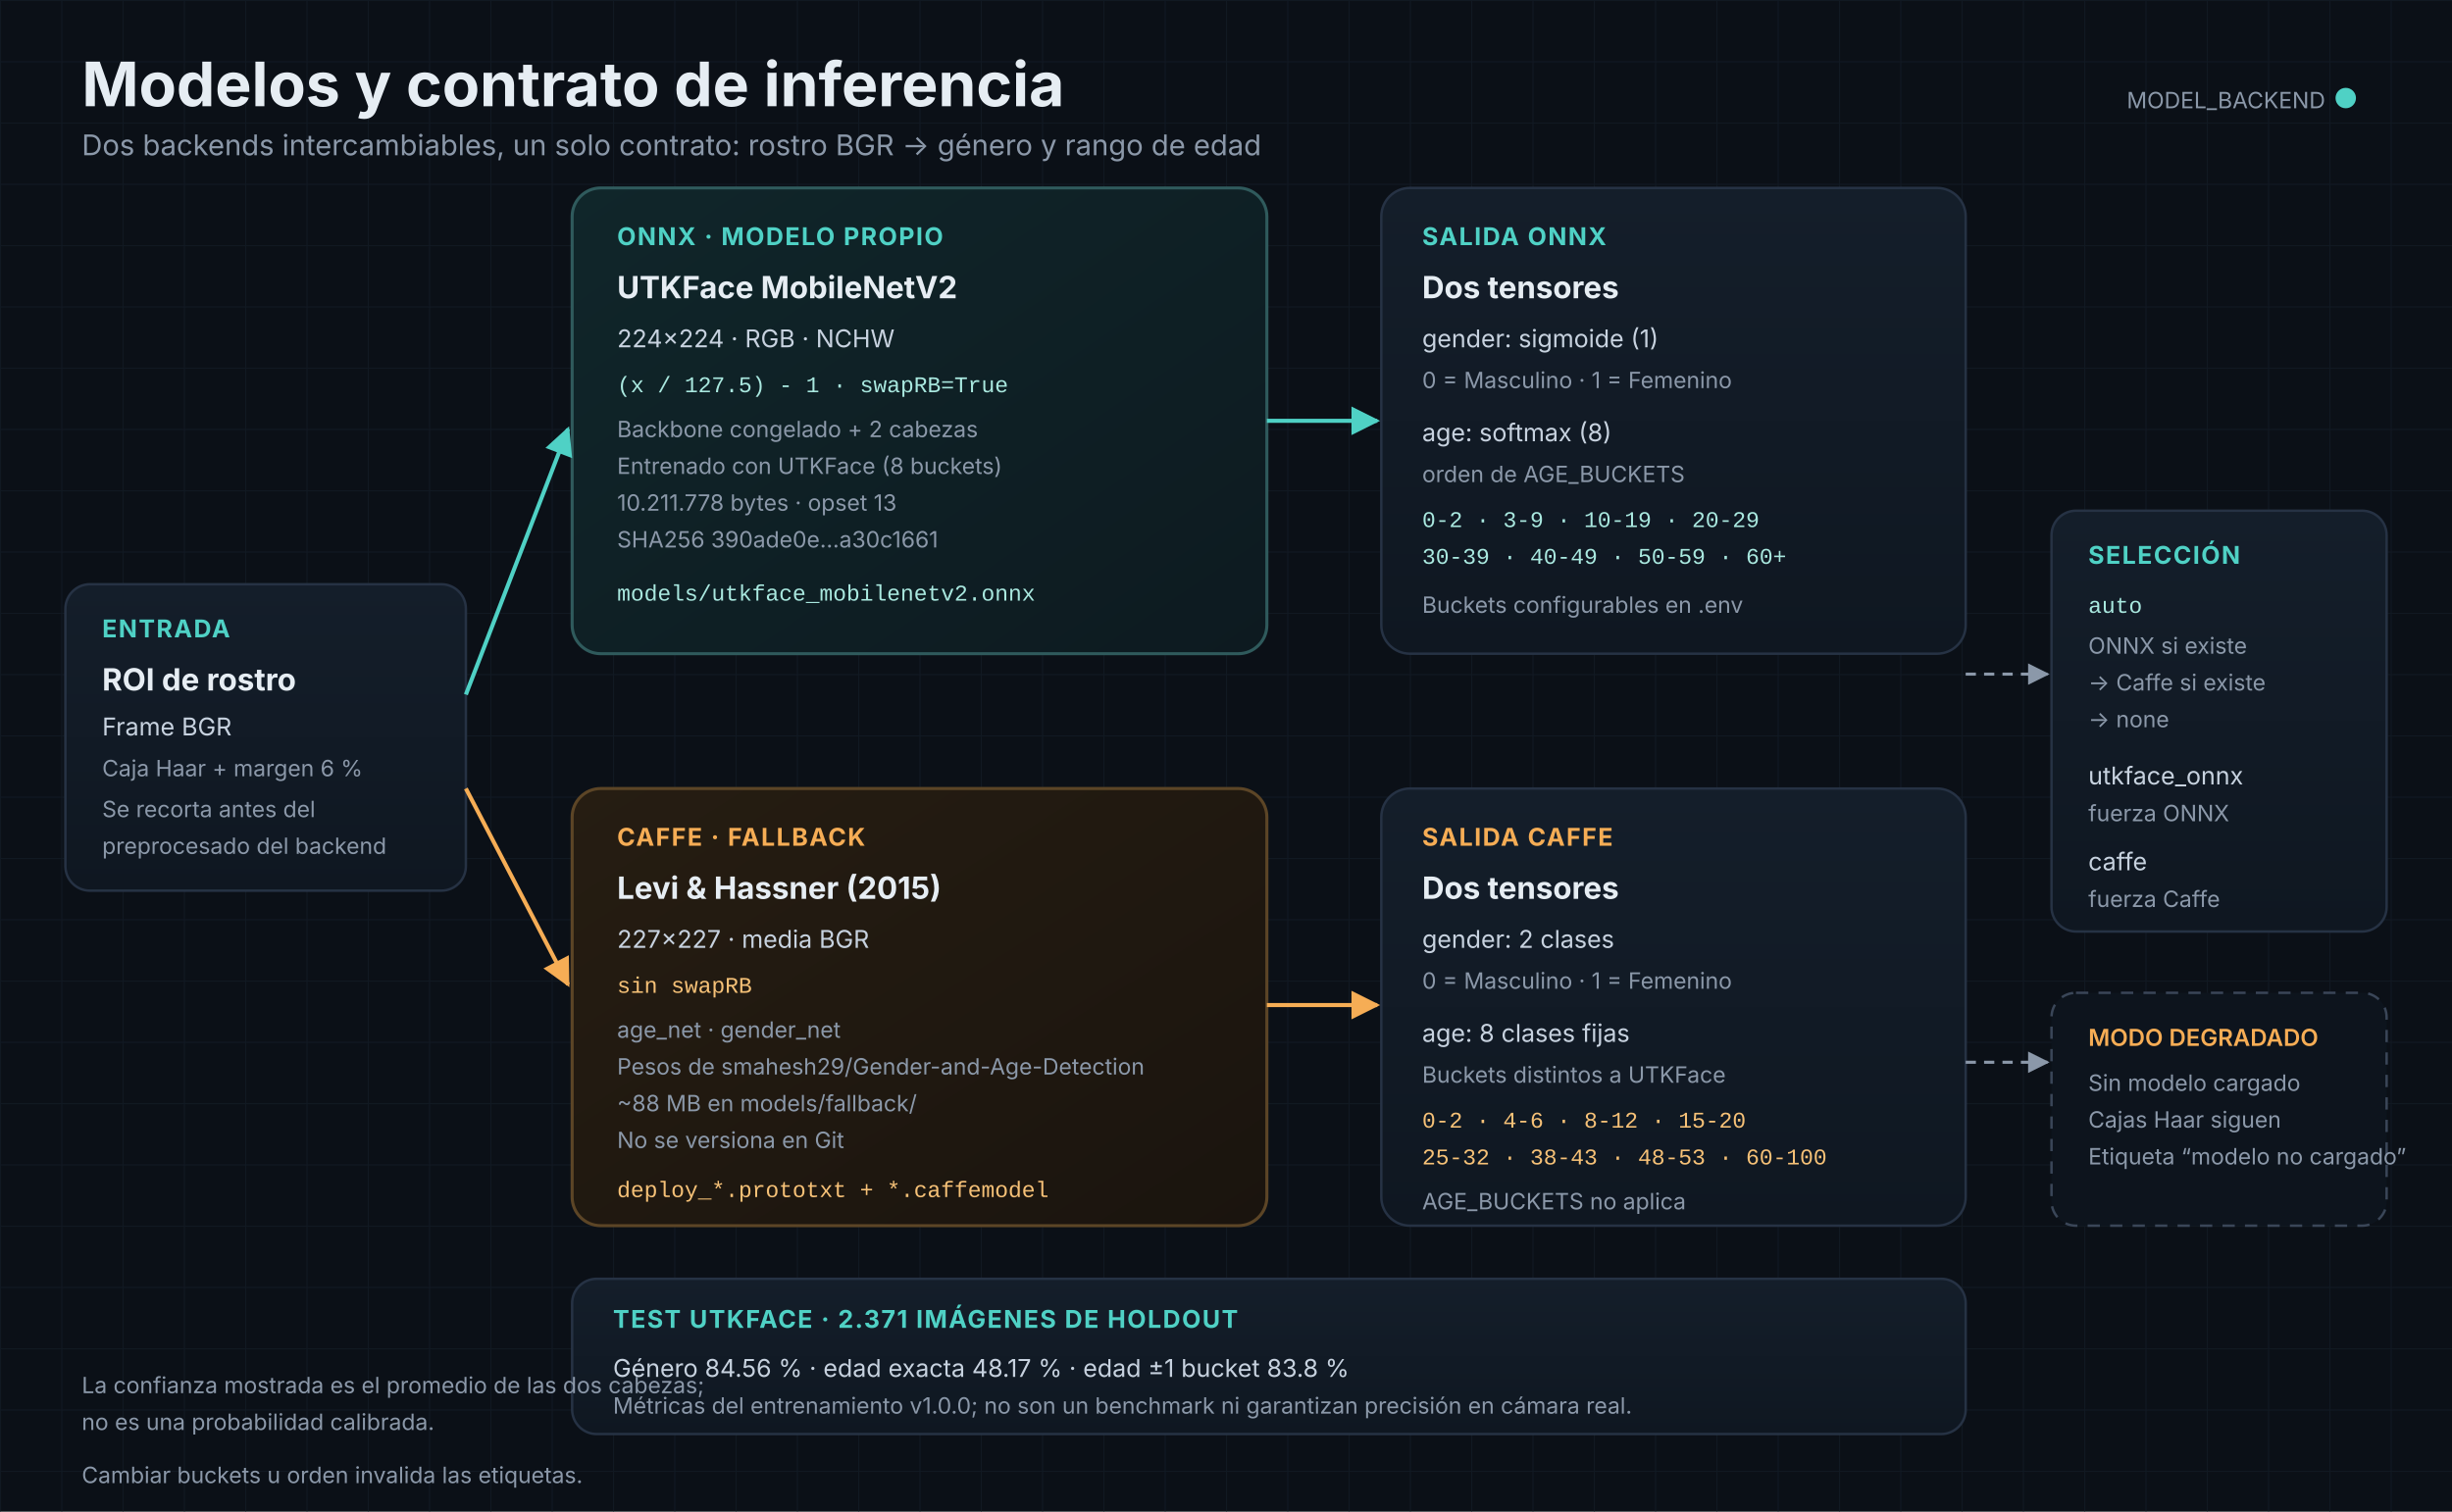
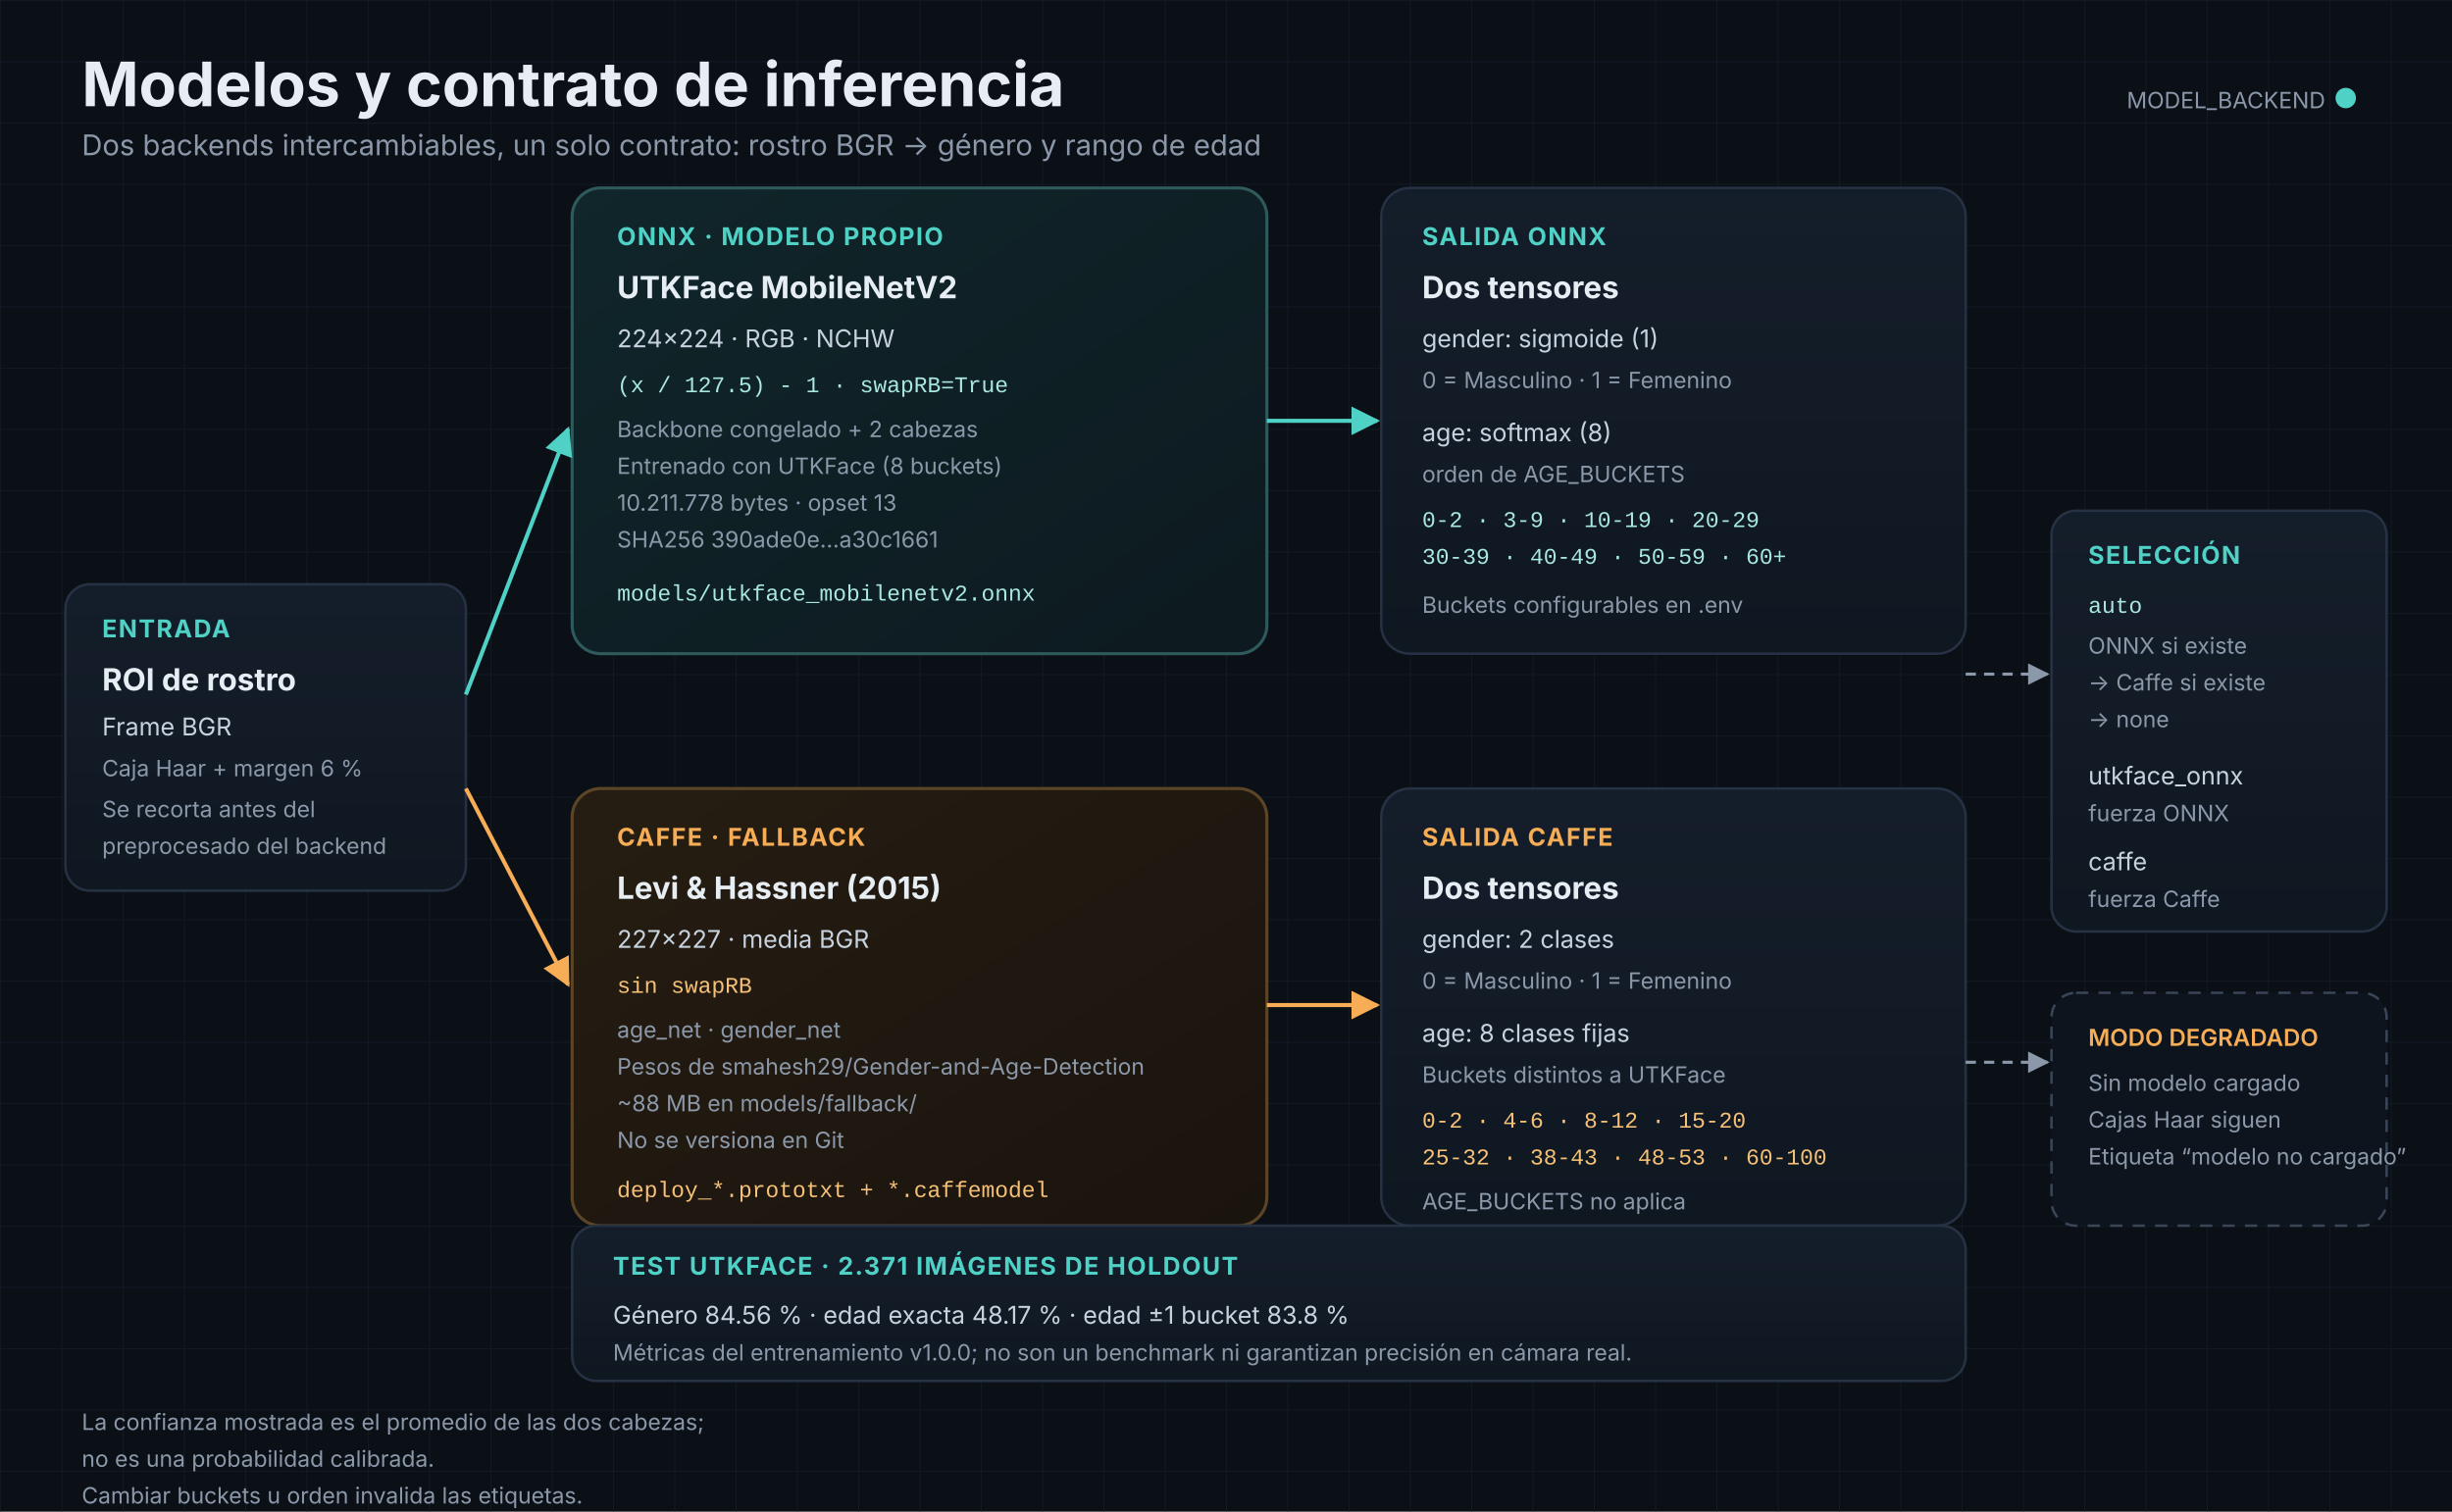
<svg xmlns="http://www.w3.org/2000/svg" width="1200" height="740" viewBox="0 0 1200 740" role="img" aria-labelledby="title desc">
  <defs>
    <pattern id="grid" width="30" height="30" patternUnits="userSpaceOnUse">
      <path d="M 30 0 L 0 0 0 30" fill="none" stroke="#16202c" stroke-width="1" />
    </pattern>
    <linearGradient id="panelGrad" x1="0" y1="0" x2="0" y2="1">
      <stop offset="0" stop-color="#141e2a" />
      <stop offset="1" stop-color="#0f1721" />
    </linearGradient>
    <linearGradient id="onnxGrad" x1="0" y1="0" x2="1" y2="1">
      <stop offset="0" stop-color="#10262a" />
      <stop offset="1" stop-color="#0d1a20" />
    </linearGradient>
    <linearGradient id="caffeGrad" x1="0" y1="0" x2="1" y2="1">
      <stop offset="0" stop-color="#261d12" />
      <stop offset="1" stop-color="#1a140e" />
    </linearGradient>
    <marker id="arrow" viewBox="0 0 10 10" refX="9" refY="5" markerWidth="7" markerHeight="7" orient="auto-start-reverse">
      <path d="M 0 0 L 10 5 L 0 10 z" fill="#4fd1c5" />
    </marker>
    <marker id="arrowAmber" viewBox="0 0 10 10" refX="9" refY="5" markerWidth="7" markerHeight="7" orient="auto-start-reverse">
      <path d="M 0 0 L 10 5 L 0 10 z" fill="#f6ad55" />
    </marker>
    <marker id="arrowMuted" viewBox="0 0 10 10" refX="9" refY="5" markerWidth="7" markerHeight="7" orient="auto-start-reverse">
      <path d="M 0 0 L 10 5 L 0 10 z" fill="#8b98a9" />
    </marker>
    <style>
      .bg { fill: #0b1017; }
      .panel { fill: url(#panelGrad); stroke: #263244; stroke-width: 1.2; }
      .onnx { fill: url(#onnxGrad); stroke: #2f5a5c; stroke-width: 1.5; }
      .caffe { fill: url(#caffeGrad); stroke: #5c4526; stroke-width: 1.5; }
      .none { fill: #0d141d; stroke: #3a4658; stroke-width: 1.2; stroke-dasharray: 6 5; }
      .title { fill: #e6edf3; font-family: Inter, 'Segoe UI', system-ui, sans-serif; font-size: 30px; font-weight: 700; }
      .subtitle { fill: #8b98a9; font-family: Inter, 'Segoe UI', system-ui, sans-serif; font-size: 14px; }
      .h { fill: #e6edf3; font-family: Inter, 'Segoe UI', system-ui, sans-serif; font-size: 15px; font-weight: 650; }
      .h2 { fill: #4fd1c5; font-family: Inter, 'Segoe UI', system-ui, sans-serif; font-size: 12px; font-weight: 700; letter-spacing: 0.7px; }
      .h2a { fill: #f6ad55; font-family: Inter, 'Segoe UI', system-ui, sans-serif; font-size: 12px; font-weight: 700; letter-spacing: 0.7px; }
      .t { fill: #c7d2df; font-family: Inter, 'Segoe UI', system-ui, sans-serif; font-size: 12px; }
      .m { fill: #8b98a9; font-family: Inter, 'Segoe UI', system-ui, sans-serif; font-size: 11px; }
      .mono { fill: #a9e8df; font-family: 'SFMono-Regular', Consolas, 'Liberation Mono', monospace; font-size: 11px; }
      .monoAmber { fill: #f6c177; font-family: 'SFMono-Regular', Consolas, 'Liberation Mono', monospace; font-size: 11px; }
      .amber { fill: #f6ad55; font-family: Inter, 'Segoe UI', system-ui, sans-serif; font-size: 11.5px; font-weight: 600; }
      .arrow { stroke: #4fd1c5; stroke-width: 2; fill: none; }
      .arrowAmber { stroke: #f6ad55; stroke-width: 2; fill: none; }
      .arrowMuted { stroke: #8b98a9; stroke-width: 1.5; fill: none; stroke-dasharray: 5 4; }
      .dot { fill: #4fd1c5; }
    </style>
  </defs>
  <rect class="bg" x="0" y="0" width="1200" height="740" />
  <rect x="0" y="0" width="1200" height="740" fill="url(#grid)" opacity="0.55" />
  <text class="title" x="40" y="52">Modelos y contrato de inferencia</text>
  <text class="subtitle" x="40" y="76">Dos backends intercambiables, un solo contrato: rostro BGR → género y rango de edad</text>
  <circle cx="1148" cy="48" r="5" class="dot" />
  <text class="m" x="1138" y="53" text-anchor="end">MODEL_BACKEND</text>
  <rect class="panel" x="32" y="286" width="196" height="150" rx="12" />
  <text class="h2" x="50" y="312">ENTRADA</text>
  <text class="h" x="50" y="338">ROI de rostro</text>
  <text class="t" x="50" y="360">Frame BGR</text>
  <text class="m" x="50" y="380">Caja Haar + margen 6 %</text>
  <text class="m" x="50" y="400">Se recorta antes del</text>
  <text class="m" x="50" y="418">preprocesado del backend</text>
  <rect class="onnx" x="280" y="92" width="340" height="228" rx="14" />
  <text class="h2" x="302" y="120">ONNX · MODELO PROPIO</text>
  <text class="h" x="302" y="146">UTKFace MobileNetV2</text>
  <text class="t" x="302" y="170">224×224 · RGB · NCHW</text>
  <text class="mono" x="302" y="192">(x / 127.5) - 1 · swapRB=True</text>
  <text class="m" x="302" y="214">Backbone congelado + 2 cabezas</text>
  <text class="m" x="302" y="232">Entrenado con UTKFace (8 buckets)</text>
  <text class="m" x="302" y="250">10.211.778 bytes · opset 13</text>
  <text class="m" x="302" y="268">SHA256 390ade0e…a30c1661</text>
  <text class="mono" x="302" y="294">models/utkface_mobilenetv2.onnx</text>
  <rect class="caffe" x="280" y="386" width="340" height="214" rx="14" />
  <text class="h2a" x="302" y="414">CAFFE · FALLBACK</text>
  <text class="h" x="302" y="440">Levi &amp; Hassner (2015)</text>
  <text class="t" x="302" y="464">227×227 · media BGR</text>
  <text class="monoAmber" x="302" y="486">sin swapRB</text>
  <text class="m" x="302" y="508">age_net · gender_net</text>
  <text class="m" x="302" y="526">Pesos de smahesh29/Gender-and-Age-Detection</text>
  <text class="m" x="302" y="544">~88 MB en models/fallback/</text>
  <text class="m" x="302" y="562">No se versiona en Git</text>
  <text class="monoAmber" x="302" y="586">deploy_*.prototxt + *.caffemodel</text>
  <rect class="panel" x="676" y="92" width="286" height="228" rx="14" />
  <text class="h2" x="696" y="120">SALIDA ONNX</text>
  <text class="h" x="696" y="146">Dos tensores</text>
  <text class="t" x="696" y="170">gender: sigmoide (1)</text>
  <text class="m" x="696" y="190">0 = Masculino · 1 = Femenino</text>
  <text class="t" x="696" y="216">age: softmax (8)</text>
  <text class="m" x="696" y="236">orden de AGE_BUCKETS</text>
  <text class="mono" x="696" y="258">0-2 · 3-9 · 10-19 · 20-29</text>
  <text class="mono" x="696" y="276">30-39 · 40-49 · 50-59 · 60+</text>
  <text class="m" x="696" y="300">Buckets configurables en .env</text>
  <rect class="panel" x="676" y="386" width="286" height="214" rx="14" />
  <text class="h2a" x="696" y="414">SALIDA CAFFE</text>
  <text class="h" x="696" y="440">Dos tensores</text>
  <text class="t" x="696" y="464">gender: 2 clases</text>
  <text class="m" x="696" y="484">0 = Masculino · 1 = Femenino</text>
  <text class="t" x="696" y="510">age: 8 clases fijas</text>
  <text class="m" x="696" y="530">Buckets distintos a UTKFace</text>
  <text class="monoAmber" x="696" y="552">0-2 · 4-6 · 8-12 · 15-20</text>
  <text class="monoAmber" x="696" y="570">25-32 · 38-43 · 48-53 · 60-100</text>
  <text class="m" x="696" y="592">AGE_BUCKETS no aplica</text>
  <rect class="panel" x="1004" y="250" width="164" height="206" rx="12" />
  <text class="h2" x="1022" y="276">SELECCIÓN</text>
  <text class="mono" x="1022" y="300">auto</text>
  <text class="m" x="1022" y="320">ONNX si existe</text>
  <text class="m" x="1022" y="338">→ Caffe si existe</text>
  <text class="m" x="1022" y="356">→ none</text>
  <text class="t" x="1022" y="384">utkface_onnx</text>
  <text class="m" x="1022" y="402">fuerza ONNX</text>
  <text class="t" x="1022" y="426">caffe</text>
  <text class="m" x="1022" y="444">fuerza Caffe</text>
  <rect class="none" x="1004" y="486" width="164" height="114" rx="12" />
  <text class="amber" x="1022" y="512">MODO DEGRADADO</text>
  <text class="m" x="1022" y="534">Sin modelo cargado</text>
  <text class="m" x="1022" y="552">Cajas Haar siguen</text>
  <text class="m" x="1022" y="570">Etiqueta “modelo no cargado”</text>
  <line class="arrow" x1="228" y1="340" x2="278" y2="210" marker-end="url(#arrow)" />
  <line class="arrowAmber" x1="228" y1="386" x2="278" y2="482" marker-end="url(#arrowAmber)" />
  <line class="arrow" x1="620" y1="206" x2="674" y2="206" marker-end="url(#arrow)" />
  <line class="arrowAmber" x1="620" y1="492" x2="674" y2="492" marker-end="url(#arrowAmber)" />
  <line class="arrowMuted" x1="962" y1="330" x2="1002" y2="330" marker-end="url(#arrowMuted)" />
  <line class="arrowMuted" x1="962" y1="520" x2="1002" y2="520" marker-end="url(#arrowMuted)" />
-   <rect class="panel" x="280" y="626" width="682" height="76" rx="12" />
-   <text class="h2" x="300" y="650">TEST UTKFACE · 2.371 IMÁGENES DE HOLDOUT</text>
-   <text class="t" x="300" y="674">Género 84.56 % · edad exacta 48.17 % · edad ±1 bucket 83.8 %</text>
-   <text class="m" x="300" y="692">Métricas del entrenamiento v1.0.0; no son un benchmark ni garantizan precisión en cámara real.</text>
-   <text class="m" x="40" y="682">La confianza mostrada es el promedio de las dos cabezas;</text>
-   <text class="m" x="40" y="700">no es una probabilidad calibrada.</text>
-   <text class="m" x="40" y="726">Cambiar buckets u orden invalida las etiquetas.</text>
+   <rect class="panel" x="280" y="600" width="682" height="76" rx="12" />
+   <text class="h2" x="300" y="624">TEST UTKFACE · 2.371 IMÁGENES DE HOLDOUT</text>
+   <text class="t" x="300" y="648">Género 84.56 % · edad exacta 48.17 % · edad ±1 bucket 83.8 %</text>
+   <text class="m" x="300" y="666">Métricas del entrenamiento v1.0.0; no son un benchmark ni garantizan precisión en cámara real.</text>
+   <text class="m" x="40" y="700">La confianza mostrada es el promedio de las dos cabezas;</text>
+   <text class="m" x="40" y="718">no es una probabilidad calibrada.</text>
+   <text class="m" x="40" y="736">Cambiar buckets u orden invalida las etiquetas.</text>
</svg>
